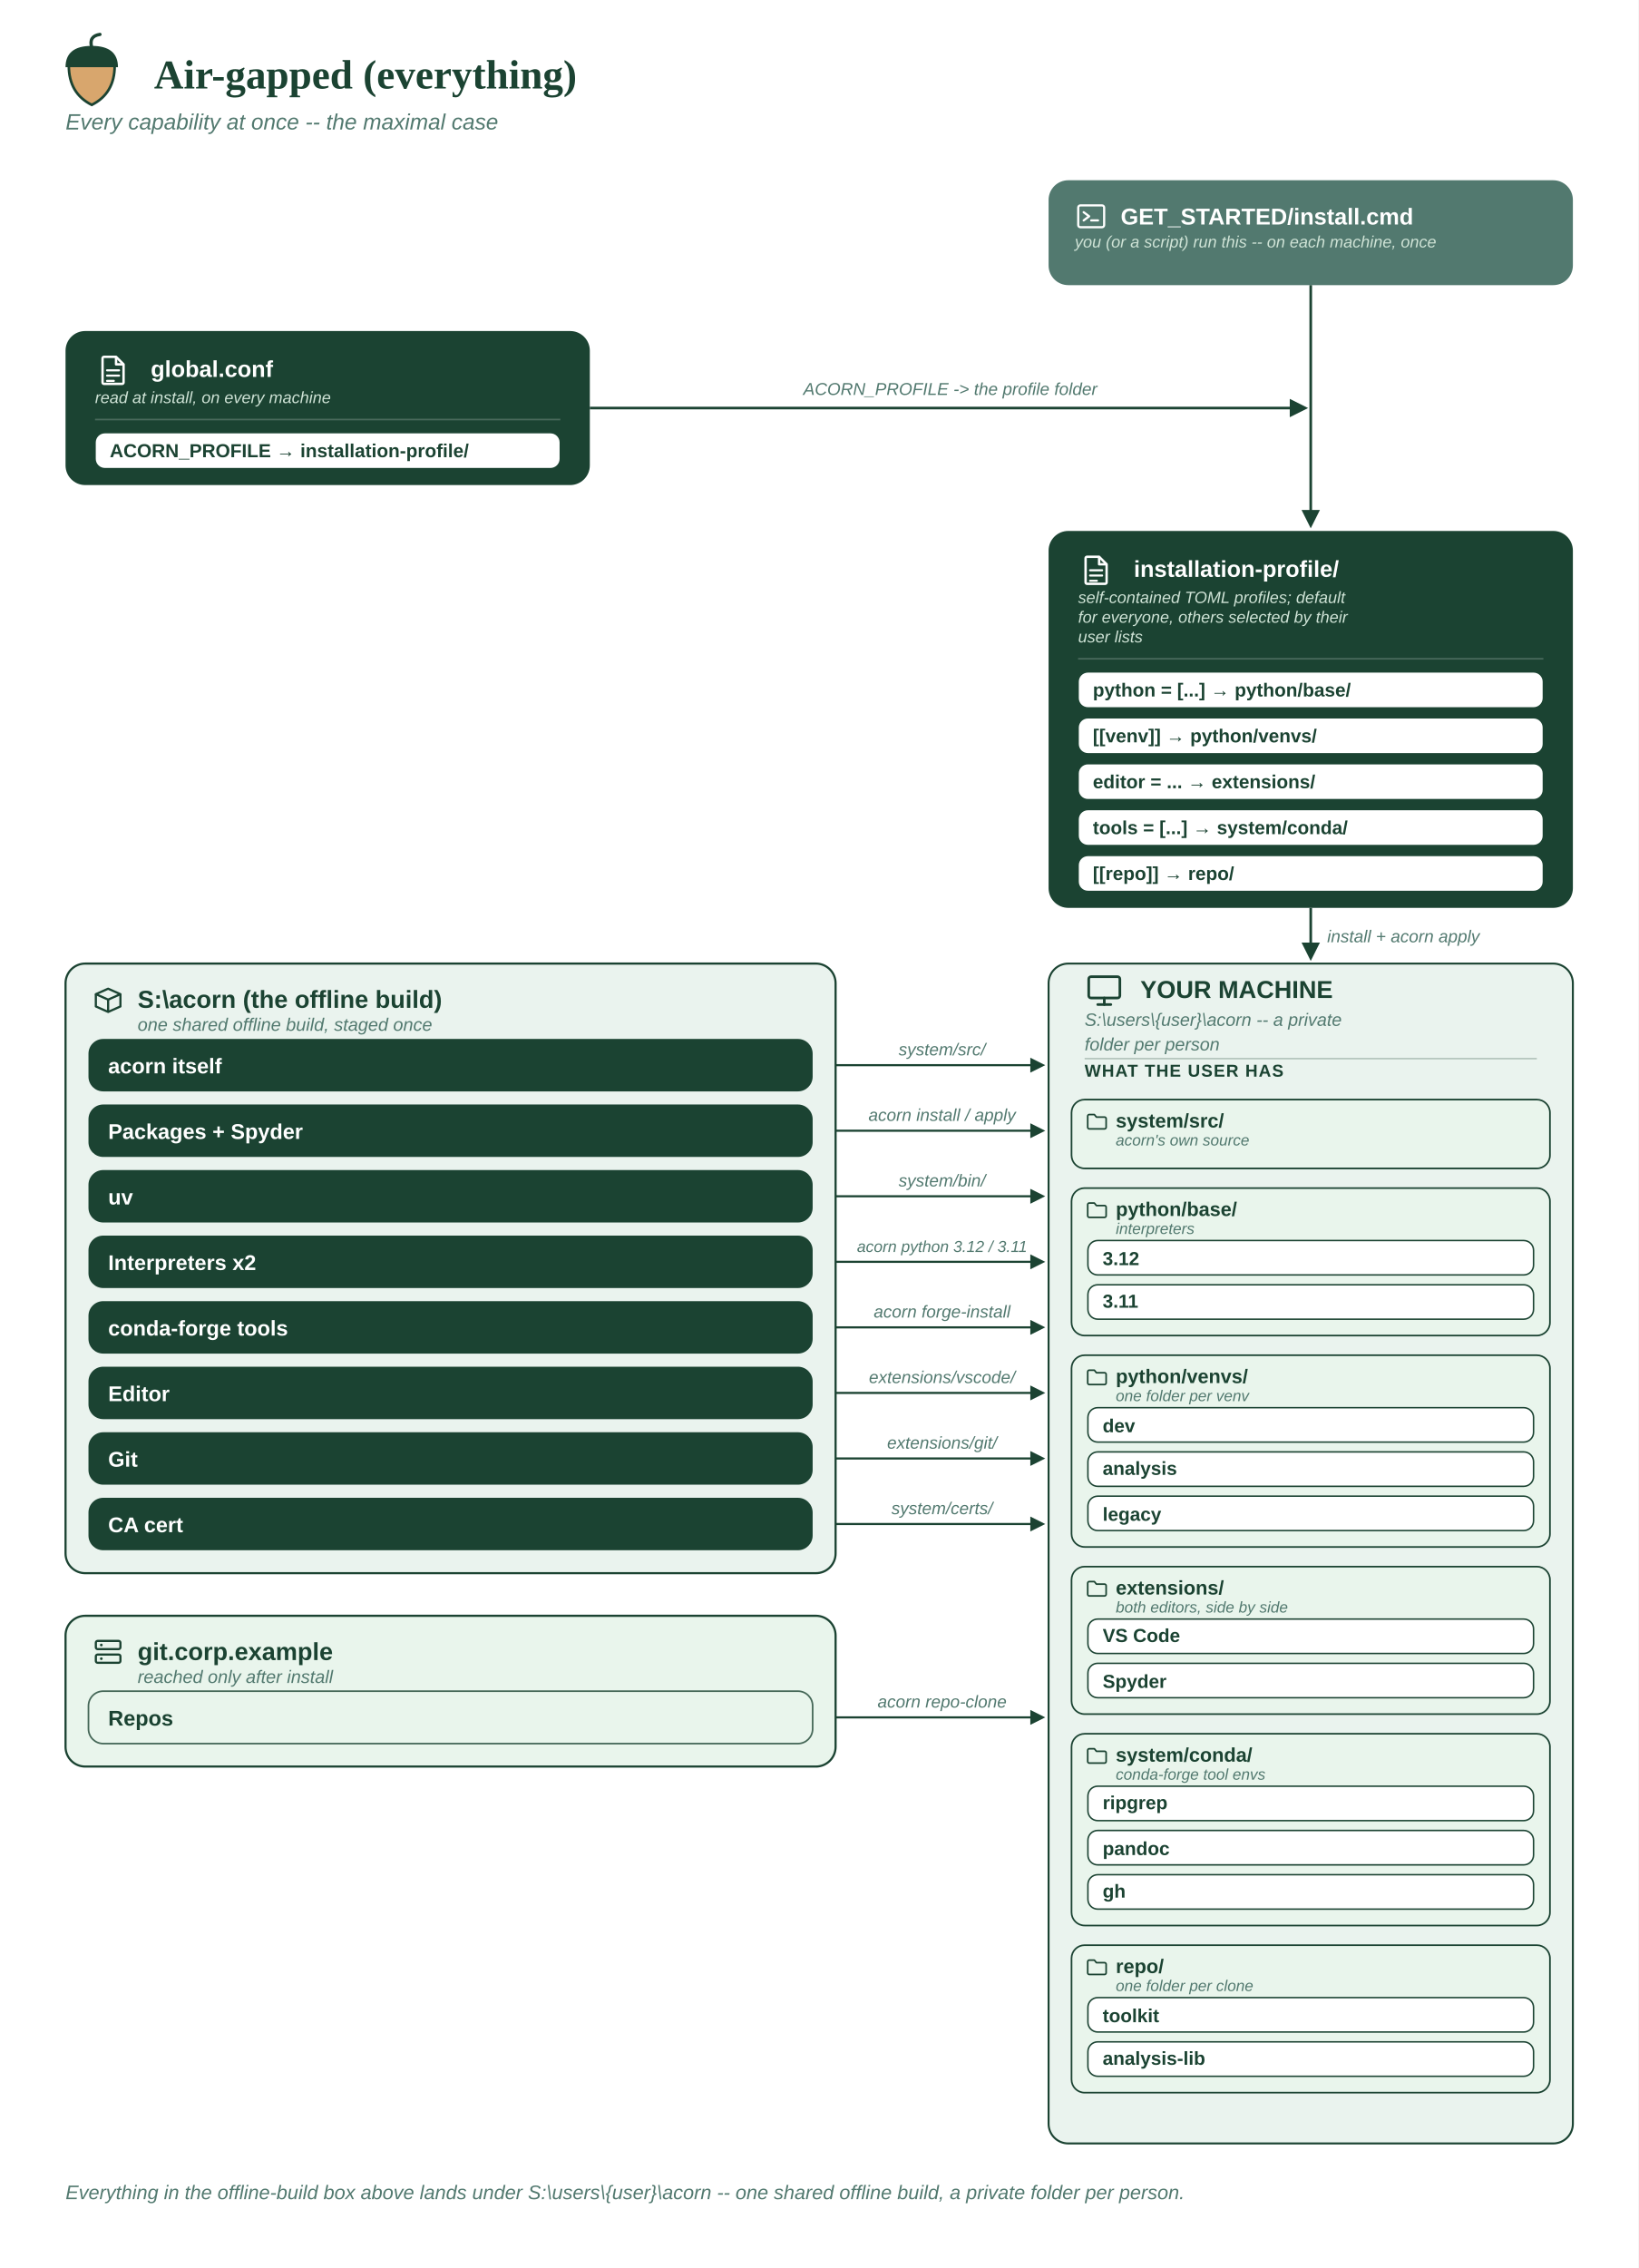
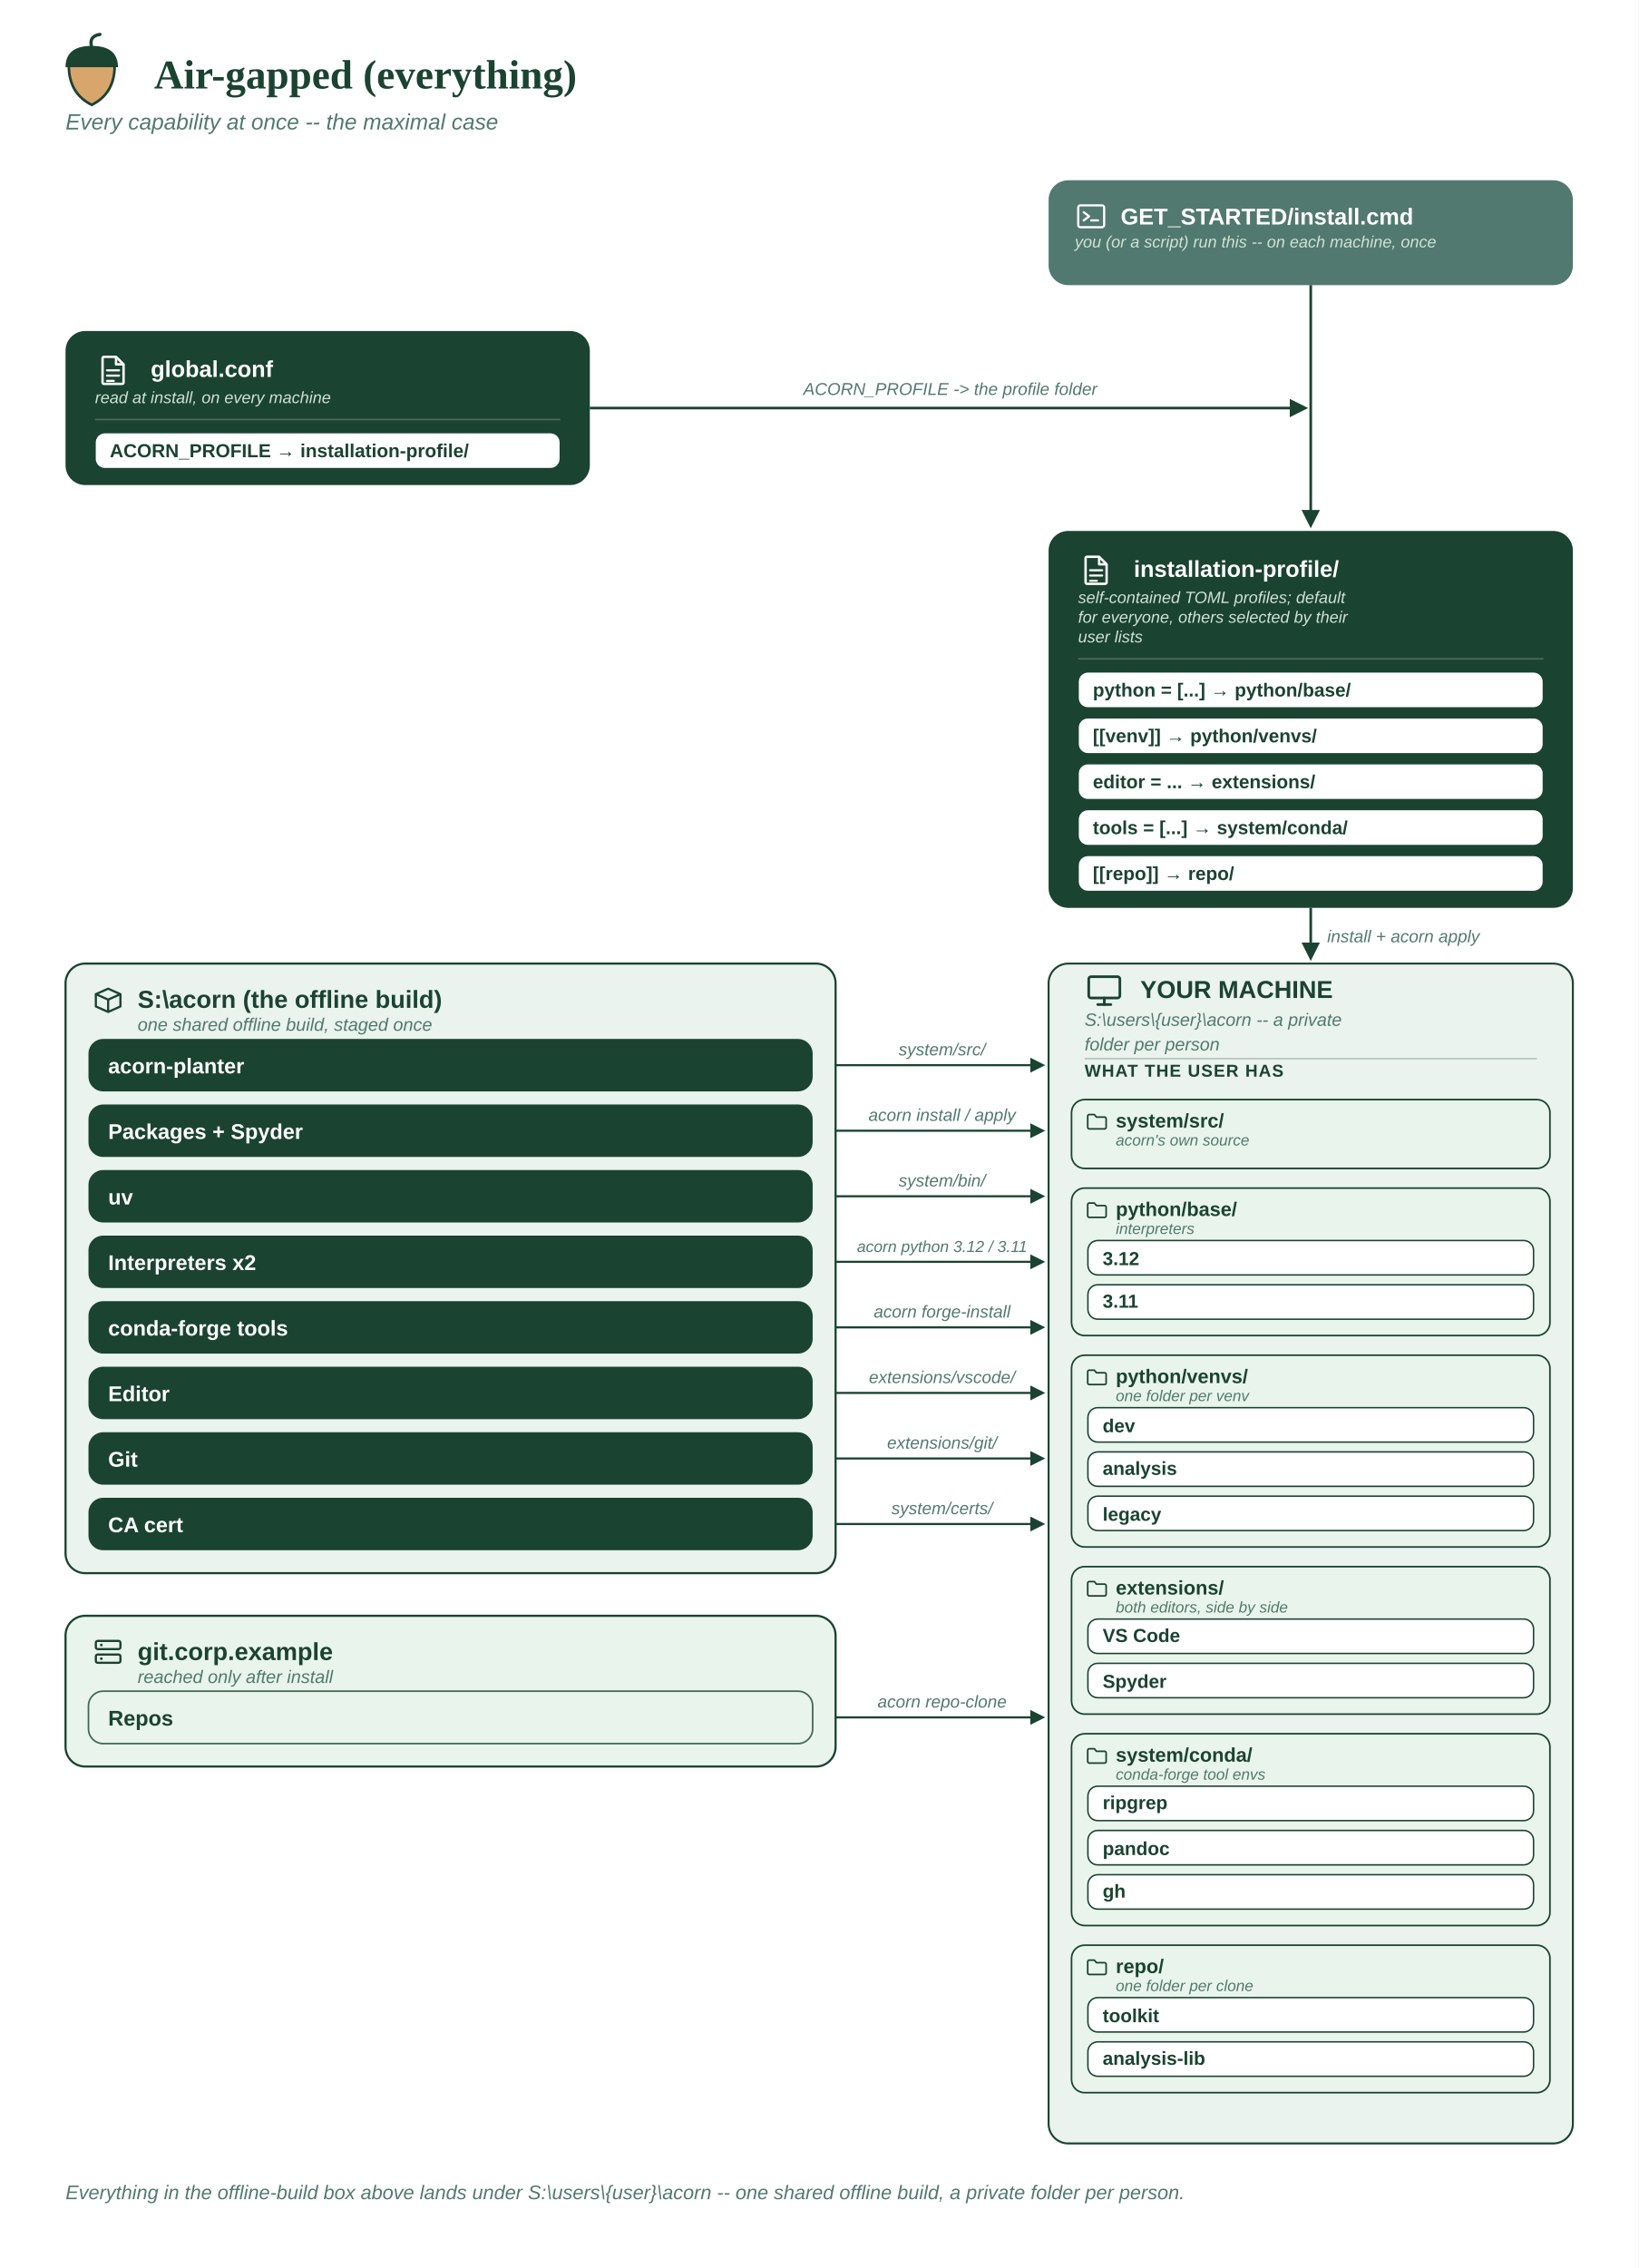
<svg xmlns="http://www.w3.org/2000/svg" viewBox="0 0 1000 1384" font-family="Arial, Helvetica, sans-serif">
  <defs>
    <defs>
      <style>
      .head  { font-family: Georgia, 'Times New Roman', serif; }
      .body  { font-family: Arial, Helvetica, sans-serif; }
      .fg    { fill: #1B4332; }
      .fw    { fill: #FFFFFF; }
      .fmute { fill: #52796F; }
    </style>
      <marker id="arrow" markerWidth="7" markerHeight="7" refX="5.5" refY="3.5" orient="auto">
        <path d="M0,0 L7,3.5 L0,7 Z" fill="#1B4332" />
      </marker>
      <symbol id="ic-cloud" viewBox="0 0 24 24">
        <path d="M6.5 18 C3.5 18 2 15.8 2 13.8 C2 11.6 3.8 10 5.8 10.1 C6.4 7.6 8.7 6 11.2 6.3 C13.6 6.6 15.4 8.6 15.5 11 C17.9 11.1 20 13 20 15.3 C20 17.4 18.2 18 17 18 Z" fill="none" stroke="currentColor" stroke-width="1.6" stroke-linejoin="round" />
      </symbol>
      <symbol id="ic-box" viewBox="0 0 24 24">
        <path d="M3 8 L12 4 L21 8 L12 12 Z" fill="none" stroke="currentColor" stroke-width="1.6" stroke-linejoin="round" />
        <path d="M3 8 V17 L12 21 V12" fill="none" stroke="currentColor" stroke-width="1.6" stroke-linejoin="round" />
        <path d="M21 8 V17 L12 21" fill="none" stroke="currentColor" stroke-width="1.6" stroke-linejoin="round" />
      </symbol>
      <symbol id="ic-server" viewBox="0 0 24 24">
        <rect x="3" y="4" width="18" height="6" rx="1.3" fill="none" stroke="currentColor" stroke-width="1.6" />
        <rect x="3" y="14" width="18" height="6" rx="1.3" fill="none" stroke="currentColor" stroke-width="1.6" />
        <circle cx="7" cy="7" r="1" fill="currentColor" />
        <circle cx="7" cy="17" r="1" fill="currentColor" />
      </symbol>
      <symbol id="ic-monitor" viewBox="0 0 24 24">
        <rect x="2.5" y="4" width="19" height="13" rx="1.4" fill="none" stroke="currentColor" stroke-width="1.6" />
        <line x1="8" y1="21" x2="16" y2="21" stroke="currentColor" stroke-width="1.6" stroke-linecap="round" />
        <line x1="12" y1="17" x2="12" y2="21" stroke="currentColor" stroke-width="1.6" stroke-linecap="round" />
      </symbol>
      <symbol id="ic-folder" viewBox="0 0 24 24">
        <path d="M3 6.5 C3 5.7 3.7 5 4.5 5 H9.5 L11.5 7.5 H19.5 C20.3 7.5 21 8.2 21 9 V17.5 C21 18.3 20.3 19 19.5 19 H4.5 C3.7 19 3 18.3 3 17.5 Z" fill="none" stroke="currentColor" stroke-width="1.6" stroke-linejoin="round" />
      </symbol>
      <symbol id="ic-doc" viewBox="0 0 24 24">
        <path d="M6 3 H14 L19 8 V20 C19 20.6 18.6 21 18 21 H6 C5.4 21 5 20.6 5 20 V4 C5 3.4 5.4 3 6 3 Z" fill="none" stroke="currentColor" stroke-width="1.6" stroke-linejoin="round" />
        <path d="M14 3 V8 H19" fill="none" stroke="currentColor" stroke-width="1.6" stroke-linejoin="round" />
        <line x1="8" y1="12" x2="16" y2="12" stroke="currentColor" stroke-width="1.4" stroke-linecap="round" />
        <line x1="8" y1="15.5" x2="16" y2="15.5" stroke="currentColor" stroke-width="1.4" stroke-linecap="round" />
        <line x1="8" y1="19" x2="12.5" y2="19" stroke="currentColor" stroke-width="1.4" stroke-linecap="round" />
      </symbol>
      <symbol id="ic-terminal" viewBox="0 0 24 24">
        <rect x="2.5" y="4" width="19" height="16" rx="1.6" fill="none" stroke="currentColor" stroke-width="1.6" />
        <path d="M6.5 9 L10.5 12 L6.5 15" fill="none" stroke="currentColor" stroke-width="1.6" stroke-linecap="round" stroke-linejoin="round" />
        <line x1="12" y1="15" x2="17" y2="15" stroke="currentColor" stroke-width="1.6" stroke-linecap="round" />
      </symbol>
    </defs>
  </defs>
  <rect x="0" y="0" width="1000" height="1384" fill="#FFFFFF" />
  <g transform="translate(40,20)">
    <path d="M2 20 Q2 37 16 44 Q30 37 30 20 Z" fill="#D8A66D" stroke="#1B4332" stroke-width="1.6" />
    <path d="M0 21 Q0 8 16 8 Q32 8 32 21 Z" fill="#1B4332" />
    <path d="M16 9 Q14 2 21 1" stroke="#1B4332" stroke-width="2" stroke-linecap="round" fill="none" />
  </g>
  <text x="94" y="54" class="head fg" font-size="25" font-weight="700">Air-gapped (everything)</text>
  <text x="40" y="79" class="body fmute" font-size="13.5" font-style="italic">Every capability at once -- the maximal case</text>
  <rect x="640" y="110" width="320" height="64" rx="12" fill="#52796F" />
  <use href="#ic-terminal" x="656" y="122" width="20" height="20" color="#FFFFFF" />
  <text x="684" y="137" class="body fw" font-size="14.0" font-weight="700">GET_STARTED/install.cmd</text>
  <text x="656" y="151" class="body" fill="#CFE3D6" font-size="10" font-style="italic">you (or a script) run this -- on each machine, once</text>
  <line x1="800" y1="174" x2="800" y2="320" stroke="#1B4332" stroke-width="1.6" marker-end="url(#arrow)" />
  <rect x="40" y="202" width="320" height="94" rx="12" fill="#1B4332" />
  <use href="#ic-doc" x="58" y="215" width="22" height="22" color="#FFFFFF" />
  <text x="92" y="230" class="body fw" font-size="14" font-weight="700">global.conf</text>
  <text x="58" y="246" class="body" fill="#CFE3D6" font-size="10" font-style="italic">read at install, on every machine</text>
  <line x1="58" y1="256" x2="342" y2="256" stroke="#FFFFFF" stroke-width="1" opacity="0.2" />
  <rect x="58" y="264" width="284" height="22" rx="6" fill="#FFFFFF" stroke="#1B4332" stroke-width="0.9" />
  <text x="67" y="279" class="body fg" font-size="11.5" font-weight="600">ACORN_PROFILE  →  installation-profile/</text>
  <line x1="360" y1="249" x2="796" y2="249" stroke="#1B4332" stroke-width="1.6" marker-end="url(#arrow)" />
  <text x="580" y="241" text-anchor="middle" class="body fmute" font-size="10.5" font-style="italic">ACORN_PROFILE -&gt; the profile folder</text>
  <rect x="640" y="324" width="320" height="230" rx="12" fill="#1B4332" />
  <use href="#ic-doc" x="658" y="337" width="22" height="22" color="#FFFFFF" />
  <text x="692" y="352" class="body fw" font-size="14.0" font-weight="700">installation-profile/</text>
  <text x="658" y="368" class="body" fill="#CFE3D6" font-size="10" font-style="italic">self-contained TOML profiles; default</text>
  <text x="658" y="380" class="body" fill="#CFE3D6" font-size="10" font-style="italic">for everyone, others selected by their</text>
  <text x="658" y="392" class="body" fill="#CFE3D6" font-size="10" font-style="italic">user lists</text>
  <line x1="658" y1="402" x2="942" y2="402" stroke="#FFFFFF" stroke-width="1" opacity="0.2" />
  <rect x="658" y="410" width="284" height="22" rx="6" fill="#FFFFFF" stroke="#1B4332" stroke-width="0.9" />
  <text x="667" y="425" class="body fg" font-size="11.5" font-weight="600">python = [...]  →  python/base/</text>
  <rect x="658" y="438" width="284" height="22" rx="6" fill="#FFFFFF" stroke="#1B4332" stroke-width="0.9" />
  <text x="667" y="453" class="body fg" font-size="11.5" font-weight="600">[[venv]]  →  python/venvs/</text>
  <rect x="658" y="466" width="284" height="22" rx="6" fill="#FFFFFF" stroke="#1B4332" stroke-width="0.9" />
  <text x="667" y="481" class="body fg" font-size="11.5" font-weight="600">editor = ...  →  extensions/</text>
  <rect x="658" y="494" width="284" height="22" rx="6" fill="#FFFFFF" stroke="#1B4332" stroke-width="0.9" />
  <text x="667" y="509" class="body fg" font-size="11.5" font-weight="600">tools = [...]  →  system/conda/</text>
  <rect x="658" y="522" width="284" height="22" rx="6" fill="#FFFFFF" stroke="#1B4332" stroke-width="0.9" />
  <text x="667" y="537" class="body fg" font-size="11.5" font-weight="600">[[repo]]  →  repo/</text>
  <line x1="800" y1="554" x2="800" y2="584" stroke="#1B4332" stroke-width="1.6" marker-end="url(#arrow)" />
  <text x="810" y="575" class="body fmute" font-size="10.5" font-style="italic">install + acorn apply</text>
  <rect x="640" y="588" width="320" height="720" rx="12" fill="#EAF3EE" stroke="#1B4332" stroke-width="1.2" />
  <use href="#ic-monitor" x="662" y="592" width="24" height="24" color="#1B4332" />
  <text x="696" y="609" class="body fg" font-size="15" font-weight="700">YOUR MACHINE</text>
  <text x="662" y="626" class="body fmute" font-size="10.9" font-style="italic">S:\users\{user}\acorn -- a private</text>
  <text x="662" y="641" class="body fmute" font-size="10.9" font-style="italic">folder per person</text>
  <line x1="662" y1="646" x2="938" y2="646" stroke="#1B4332" stroke-width="1" opacity="0.25" />
  <text x="662" y="657" class="body fg" font-size="10.5" font-weight="700" letter-spacing="0.6">WHAT THE USER HAS</text>
  <rect x="654" y="671" width="292" height="42" rx="8" fill="#E9F5EC" stroke="#1B4332" stroke-width="1" />
  <use href="#ic-folder" x="662" y="677" width="15" height="15" color="#1B4332" />
  <text x="681" y="688" class="body fg" font-size="12.0" font-weight="700">system/src/</text>
  <text x="681" y="699" class="body fmute" font-size="9.5" font-style="italic">acorn's own source</text>
  <rect x="654" y="725" width="292" height="90" rx="8" fill="#E9F5EC" stroke="#1B4332" stroke-width="1" />
  <use href="#ic-folder" x="662" y="731" width="15" height="15" color="#1B4332" />
  <text x="681" y="742" class="body fg" font-size="12.0" font-weight="700">python/base/</text>
  <text x="681" y="753" class="body fmute" font-size="9.5" font-style="italic">interpreters</text>
  <rect x="664" y="757" width="272" height="21" rx="6" fill="#FFFFFF" stroke="#1B4332" stroke-width="0.9" />
  <text x="673" y="772" class="body fg" font-size="11.5" font-weight="600">3.12</text>
  <rect x="664" y="784" width="272" height="21" rx="6" fill="#FFFFFF" stroke="#1B4332" stroke-width="0.9" />
  <text x="673" y="798" class="body fg" font-size="11.5" font-weight="600">3.11</text>
  <rect x="654" y="827" width="292" height="117" rx="8" fill="#E9F5EC" stroke="#1B4332" stroke-width="1" />
  <use href="#ic-folder" x="662" y="833" width="15" height="15" color="#1B4332" />
  <text x="681" y="844" class="body fg" font-size="12.0" font-weight="700">python/venvs/</text>
  <text x="681" y="855" class="body fmute" font-size="9.5" font-style="italic">one folder per venv</text>
  <rect x="664" y="859" width="272" height="21" rx="6" fill="#FFFFFF" stroke="#1B4332" stroke-width="0.9" />
  <text x="673" y="874" class="body fg" font-size="11.5" font-weight="600">dev</text>
  <rect x="664" y="886" width="272" height="21" rx="6" fill="#FFFFFF" stroke="#1B4332" stroke-width="0.9" />
  <text x="673" y="900" class="body fg" font-size="11.5" font-weight="600">analysis</text>
  <rect x="664" y="913" width="272" height="21" rx="6" fill="#FFFFFF" stroke="#1B4332" stroke-width="0.9" />
  <text x="673" y="928" class="body fg" font-size="11.5" font-weight="600">legacy</text>
  <rect x="654" y="956" width="292" height="90" rx="8" fill="#E9F5EC" stroke="#1B4332" stroke-width="1" />
  <use href="#ic-folder" x="662" y="962" width="15" height="15" color="#1B4332" />
  <text x="681" y="973" class="body fg" font-size="12.0" font-weight="700">extensions/</text>
  <text x="681" y="984" class="body fmute" font-size="9.5" font-style="italic">both editors, side by side</text>
  <rect x="664" y="988" width="272" height="21" rx="6" fill="#FFFFFF" stroke="#1B4332" stroke-width="0.9" />
  <text x="673" y="1002" class="body fg" font-size="11.5" font-weight="600">VS Code</text>
  <rect x="664" y="1015" width="272" height="21" rx="6" fill="#FFFFFF" stroke="#1B4332" stroke-width="0.9" />
  <text x="673" y="1030" class="body fg" font-size="11.5" font-weight="600">Spyder</text>
  <rect x="654" y="1058" width="292" height="117" rx="8" fill="#E9F5EC" stroke="#1B4332" stroke-width="1" />
  <use href="#ic-folder" x="662" y="1064" width="15" height="15" color="#1B4332" />
  <text x="681" y="1075" class="body fg" font-size="12.0" font-weight="700">system/conda/</text>
  <text x="681" y="1086" class="body fmute" font-size="9.5" font-style="italic">conda-forge tool envs</text>
  <rect x="664" y="1090" width="272" height="21" rx="6" fill="#FFFFFF" stroke="#1B4332" stroke-width="0.9" />
  <text x="673" y="1104" class="body fg" font-size="11.5" font-weight="600">ripgrep</text>
  <rect x="664" y="1117" width="272" height="21" rx="6" fill="#FFFFFF" stroke="#1B4332" stroke-width="0.9" />
  <text x="673" y="1132" class="body fg" font-size="11.5" font-weight="600">pandoc</text>
  <rect x="664" y="1144" width="272" height="21" rx="6" fill="#FFFFFF" stroke="#1B4332" stroke-width="0.9" />
  <text x="673" y="1158" class="body fg" font-size="11.5" font-weight="600">gh</text>
  <rect x="654" y="1187" width="292" height="90" rx="8" fill="#E9F5EC" stroke="#1B4332" stroke-width="1" />
  <use href="#ic-folder" x="662" y="1193" width="15" height="15" color="#1B4332" />
  <text x="681" y="1204" class="body fg" font-size="12.0" font-weight="700">repo/</text>
  <text x="681" y="1215" class="body fmute" font-size="9.5" font-style="italic">one folder per clone</text>
  <rect x="664" y="1219" width="272" height="21" rx="6" fill="#FFFFFF" stroke="#1B4332" stroke-width="0.9" />
  <text x="673" y="1234" class="body fg" font-size="11.5" font-weight="600">toolkit</text>
  <rect x="664" y="1246" width="272" height="21" rx="6" fill="#FFFFFF" stroke="#1B4332" stroke-width="0.9" />
  <text x="673" y="1260" class="body fg" font-size="11.5" font-weight="600">analysis-lib</text>
  <rect x="40" y="588" width="470" height="372" rx="12" fill="#EAF3EE" stroke="#1B4332" stroke-width="1.3" />
  <use href="#ic-box" x="56" y="600" width="20" height="20" color="#1B4332" />
  <text x="84" y="615" class="body fg" font-size="15.0" font-weight="700">S:\acorn (the offline build)</text>
  <text x="84" y="629" class="body fmute" font-size="11.0" font-style="italic">one shared offline build, staged once</text>
  <rect x="54" y="634" width="442" height="32" rx="9" fill="#1B4332" />
-   <text x="66" y="655" class="body fw" font-size="13.0" font-weight="700">acorn itself</text>
+   <text x="66" y="655" class="body fw" font-size="13.0" font-weight="700">acorn-planter</text>
  <line x1="510" y1="650" x2="636" y2="650" stroke="#1B4332" stroke-width="1.3" marker-end="url(#arrow)" />
  <text x="575" y="644" text-anchor="middle" class="body fmute" font-size="10.5" font-style="italic">system/src/</text>
  <rect x="54" y="674" width="442" height="32" rx="9" fill="#1B4332" />
  <text x="66" y="695" class="body fw" font-size="13.0" font-weight="700">Packages + Spyder</text>
  <line x1="510" y1="690" x2="636" y2="690" stroke="#1B4332" stroke-width="1.3" marker-end="url(#arrow)" />
  <text x="575" y="684" text-anchor="middle" class="body fmute" font-size="10.5" font-style="italic">acorn install / apply</text>
  <rect x="54" y="714" width="442" height="32" rx="9" fill="#1B4332" />
  <text x="66" y="735" class="body fw" font-size="13.0" font-weight="700">uv</text>
  <line x1="510" y1="730" x2="636" y2="730" stroke="#1B4332" stroke-width="1.3" marker-end="url(#arrow)" />
  <text x="575" y="724" text-anchor="middle" class="body fmute" font-size="10.5" font-style="italic">system/bin/</text>
  <rect x="54" y="754" width="442" height="32" rx="9" fill="#1B4332" />
  <text x="66" y="775" class="body fw" font-size="13.0" font-weight="700">Interpreters x2</text>
  <line x1="510" y1="770" x2="636" y2="770" stroke="#1B4332" stroke-width="1.3" marker-end="url(#arrow)" />
  <text x="575" y="764" text-anchor="middle" class="body fmute" font-size="9.7" font-style="italic">acorn python 3.12 / 3.11</text>
  <rect x="54" y="794" width="442" height="32" rx="9" fill="#1B4332" />
  <text x="66" y="815" class="body fw" font-size="13.0" font-weight="700">conda-forge tools</text>
  <line x1="510" y1="810" x2="636" y2="810" stroke="#1B4332" stroke-width="1.3" marker-end="url(#arrow)" />
  <text x="575" y="804" text-anchor="middle" class="body fmute" font-size="10.5" font-style="italic">acorn forge-install</text>
  <rect x="54" y="834" width="442" height="32" rx="9" fill="#1B4332" />
  <text x="66" y="855" class="body fw" font-size="13.0" font-weight="700">Editor</text>
  <line x1="510" y1="850" x2="636" y2="850" stroke="#1B4332" stroke-width="1.3" marker-end="url(#arrow)" />
  <text x="575" y="844" text-anchor="middle" class="body fmute" font-size="10.5" font-style="italic">extensions/vscode/</text>
  <rect x="54" y="874" width="442" height="32" rx="9" fill="#1B4332" />
  <text x="66" y="895" class="body fw" font-size="13.0" font-weight="700">Git</text>
  <line x1="510" y1="890" x2="636" y2="890" stroke="#1B4332" stroke-width="1.3" marker-end="url(#arrow)" />
  <text x="575" y="884" text-anchor="middle" class="body fmute" font-size="10.5" font-style="italic">extensions/git/</text>
  <rect x="54" y="914" width="442" height="32" rx="9" fill="#1B4332" />
  <text x="66" y="935" class="body fw" font-size="13.0" font-weight="700">CA cert</text>
  <line x1="510" y1="930" x2="636" y2="930" stroke="#1B4332" stroke-width="1.3" marker-end="url(#arrow)" />
  <text x="575" y="924" text-anchor="middle" class="body fmute" font-size="10.5" font-style="italic">system/certs/</text>
  <rect x="40" y="986" width="470" height="92" rx="12" fill="#E9F5EC" stroke="#1B4332" stroke-width="1.3" />
  <use href="#ic-server" x="56" y="998" width="20" height="20" color="#1B4332" />
  <text x="84" y="1013" class="body fg" font-size="15.0" font-weight="700">git.corp.example</text>
  <text x="84" y="1027" class="body fmute" font-size="11.0" font-style="italic">reached only after install</text>
  <rect x="54" y="1032" width="442" height="32" rx="9" fill="#E9F5EC" stroke="#1B4332" stroke-width="1" opacity="0.8" />
  <text x="66" y="1053" class="body fg" font-size="13.0" font-weight="700">Repos</text>
  <line x1="510" y1="1048" x2="636" y2="1048" stroke="#1B4332" stroke-width="1.3" marker-end="url(#arrow)" />
  <text x="575" y="1042" text-anchor="middle" class="body fmute" font-size="10.5" font-style="italic">acorn repo-clone</text>
  <text x="40" y="1342" class="body fmute" font-size="12" font-style="italic">Everything in the offline-build box above lands under S:\users\{user}\acorn -- one shared offline build, a private folder per person.</text>
</svg>
